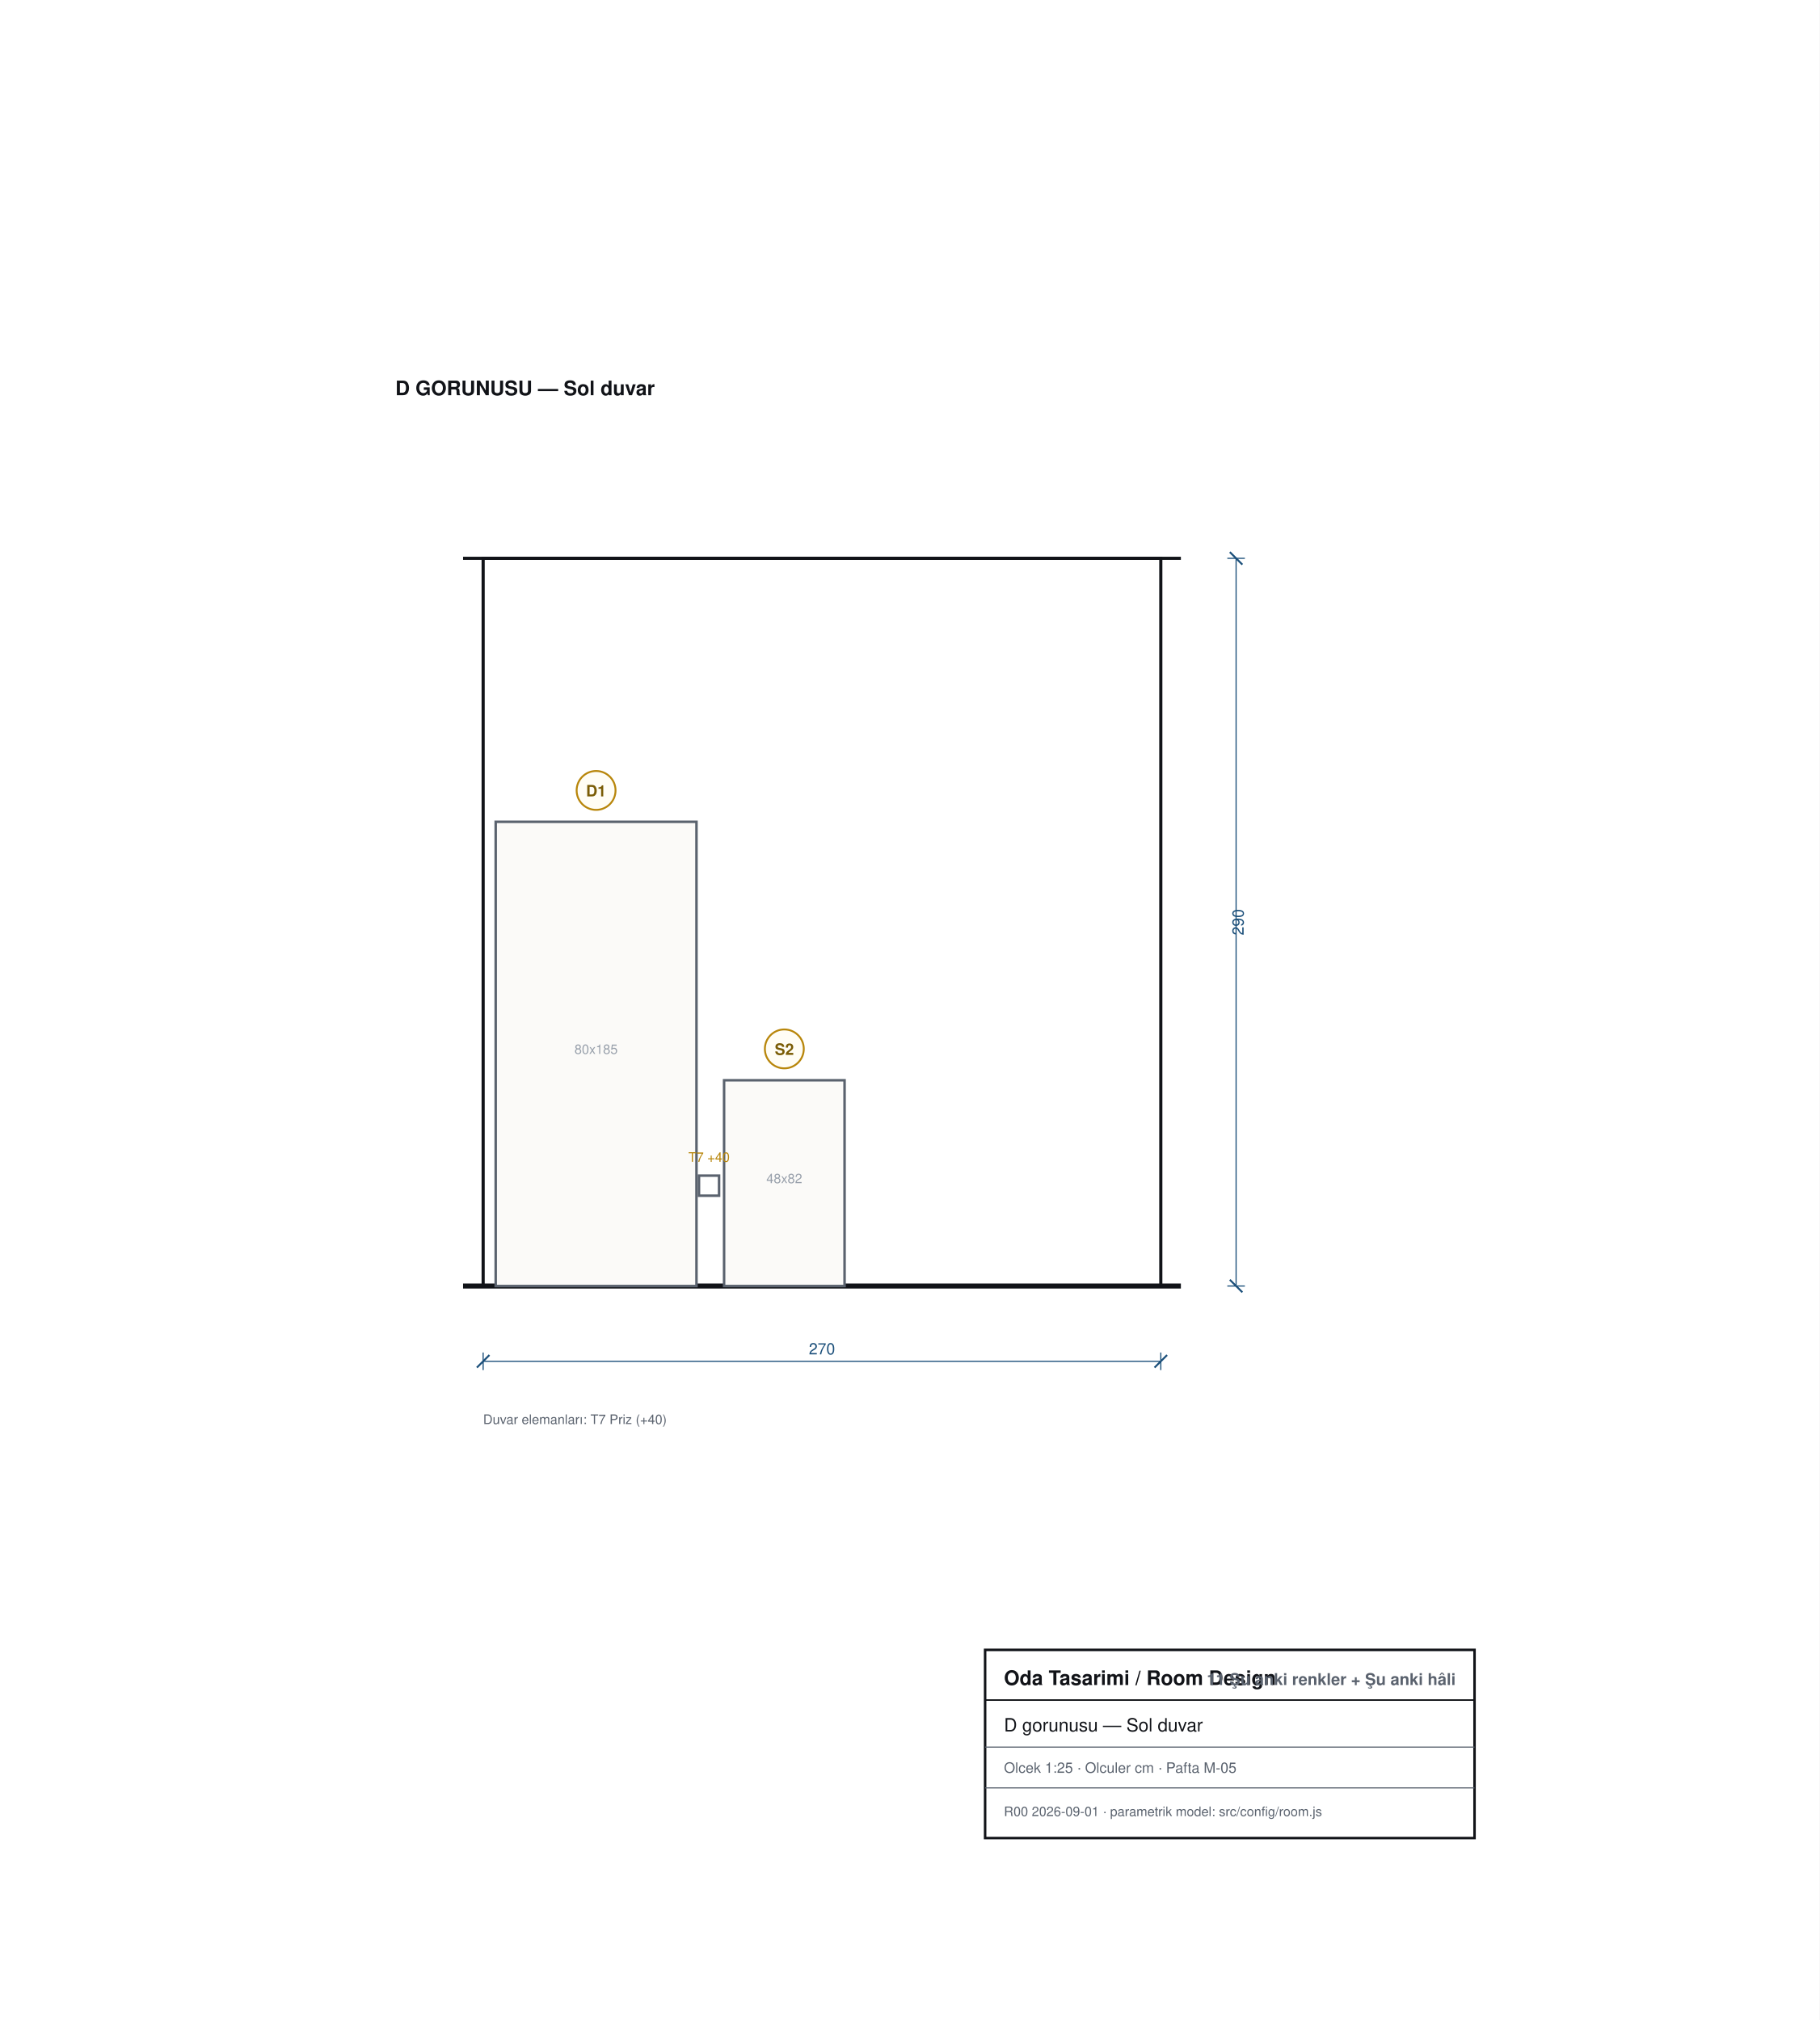
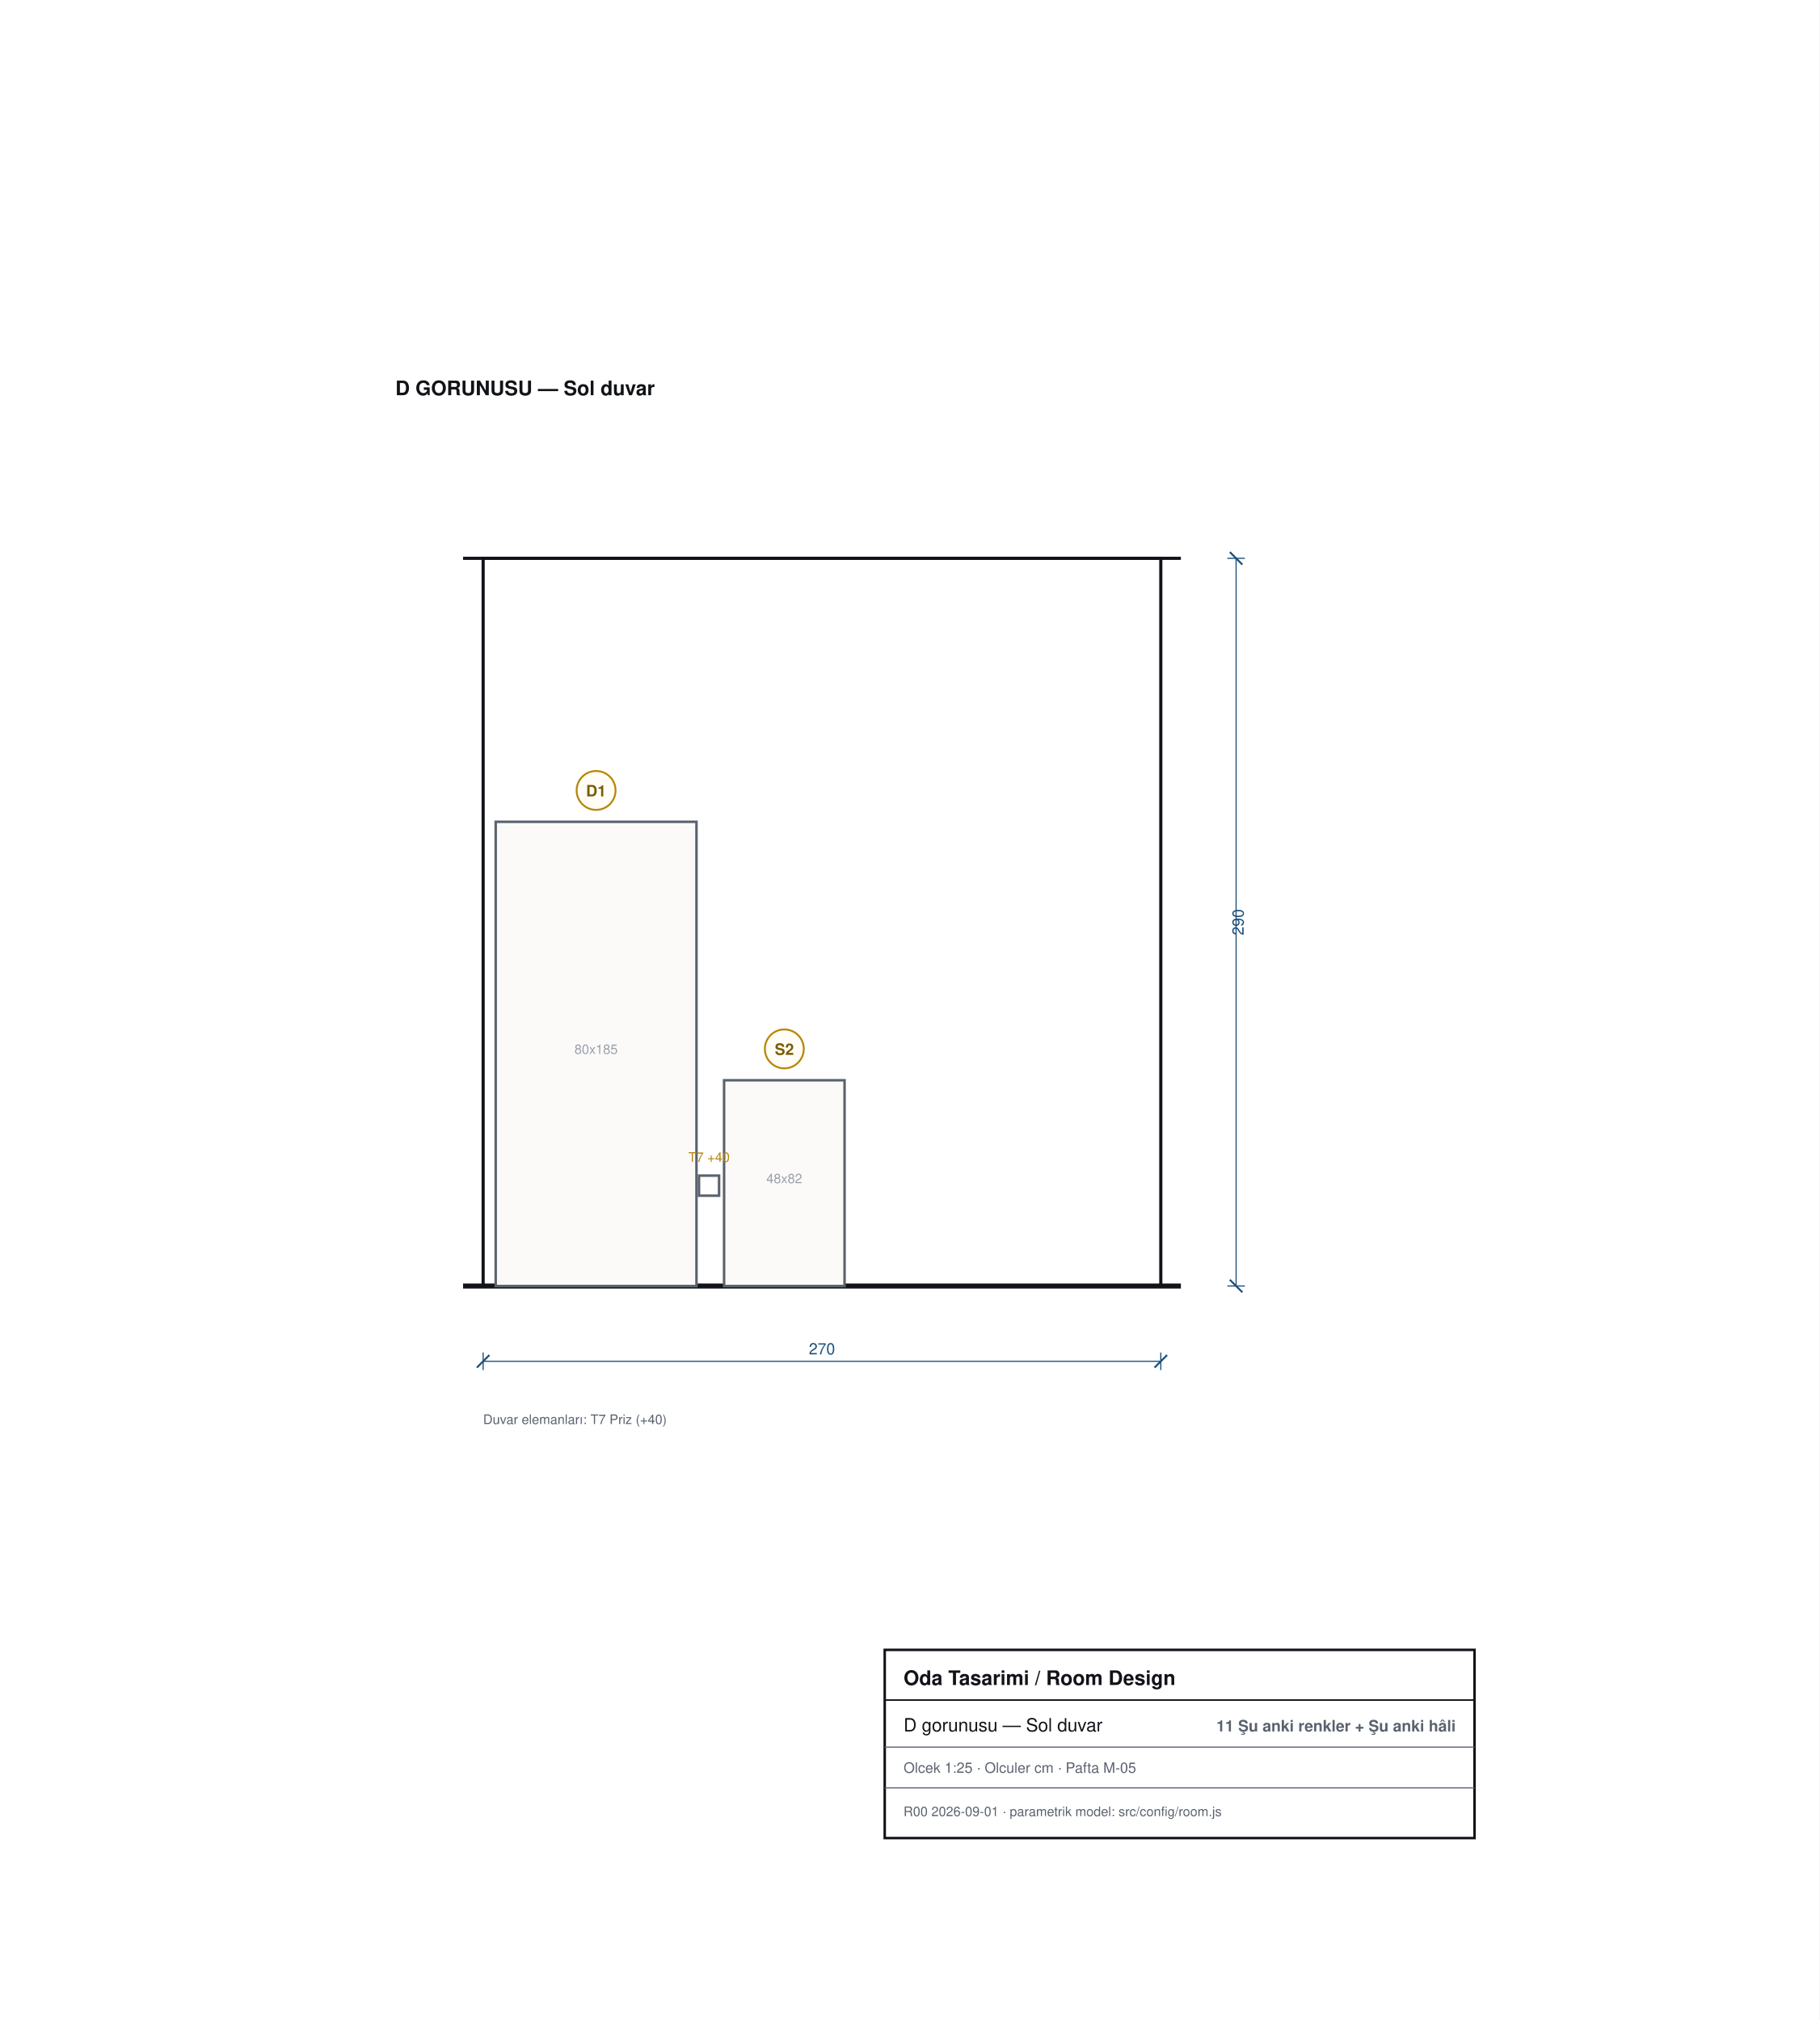
<svg xmlns="http://www.w3.org/2000/svg" width="290mm" height="322mm" viewBox="0 0 290 322" font-family="Helvetica,Arial,sans-serif">
  <rect width="290" height="322" fill="#ffffff" />
  <rect x="77.00" y="89.00" width="108.00" height="116.00" fill="#ffffff" stroke="#111318" stroke-width="0.5" />
  <line x1="73.80" y1="205.00" x2="188.20" y2="205.00" stroke="#111318" stroke-width="0.8" />
  <line x1="73.80" y1="89.00" x2="188.20" y2="89.00" stroke="#111318" stroke-width="0.5" />
  <line x1="198.40" y1="89.00" x2="195.60" y2="89.00" stroke="#1b4f7a" stroke-width="0.18" />
  <line x1="198.40" y1="205.00" x2="195.60" y2="205.00" stroke="#1b4f7a" stroke-width="0.18" />
  <line x1="197.00" y1="89.00" x2="197.00" y2="205.00" stroke="#1b4f7a" stroke-width="0.18" />
  <line x1="196.00" y1="88.00" x2="198.00" y2="90.00" stroke="#1b4f7a" stroke-width="0.3" />
  <line x1="196.00" y1="204.00" x2="198.00" y2="206.00" stroke="#1b4f7a" stroke-width="0.3" />
  <text x="198.20" y="147.00" font-size="2.5" fill="#1b4f7a" text-anchor="middle" transform="rotate(-90 198.20 147.00)">290</text>
  <line x1="77.00" y1="215.60" x2="77.00" y2="218.40" stroke="#1b4f7a" stroke-width="0.18" />
  <line x1="185.00" y1="215.60" x2="185.00" y2="218.40" stroke="#1b4f7a" stroke-width="0.18" />
  <line x1="77.00" y1="217.00" x2="185.00" y2="217.00" stroke="#1b4f7a" stroke-width="0.18" />
  <line x1="76.00" y1="218.00" x2="78.00" y2="216.00" stroke="#1b4f7a" stroke-width="0.3" />
  <line x1="184.00" y1="218.00" x2="186.00" y2="216.00" stroke="#1b4f7a" stroke-width="0.3" />
  <text x="131.00" y="215.90" font-size="2.5" fill="#1b4f7a" text-anchor="middle">270</text>
  <rect x="115.40" y="172.20" width="19.20" height="32.80" fill="#fbfaf8" stroke="#5a626e" stroke-width="0.4" />
  <circle cx="125.00" cy="167.20" r="3.10" fill="#fffdf5" stroke="#b8860b" stroke-width="0.3" />
  <text x="125.00" y="168.15" font-size="2.5" fill="#7a5c05" text-anchor="middle" font-weight="700">S2</text>
  <text x="125.00" y="188.60" font-size="2.1" fill="#98a0ab" text-anchor="middle">48x82</text>
  <rect x="79.00" y="131.00" width="32.00" height="74.00" fill="#fbfaf8" stroke="#5a626e" stroke-width="0.4" />
  <circle cx="95.00" cy="126.00" r="3.10" fill="#fffdf5" stroke="#b8860b" stroke-width="0.3" />
  <text x="95.00" y="126.95" font-size="2.5" fill="#7a5c05" text-anchor="middle" font-weight="700">D1</text>
  <text x="95.00" y="168.00" font-size="2.1" fill="#98a0ab" text-anchor="middle">80x185</text>
  <rect x="111.40" y="187.40" width="3.20" height="3.20" fill="#ffffff" stroke="#5a626e" stroke-width="0.4" />
  <text x="113.00" y="185.20" font-size="2.1" fill="#b8860b" text-anchor="middle">T7  +40</text>
  <text x="77.00" y="227.00" font-size="2.1" fill="#5a626e" text-anchor="start">Duvar elemanları:  T7 Priz (+40)</text>
  <text x="63.00" y="63.00" font-size="3.2" fill="#111318" text-anchor="start" font-weight="700">D GORUNUSU — Sol duvar</text>
-   <rect x="157.00" y="263.00" width="78.00" height="30.00" fill="#ffffff" stroke="#111318" stroke-width="0.4" />
-   <line x1="157.00" y1="271.00" x2="235.00" y2="271.00" stroke="#111318" stroke-width="0.25" />
-   <line x1="157.00" y1="278.50" x2="235.00" y2="278.50" stroke="#5a626e" stroke-width="0.18" />
-   <line x1="157.00" y1="285.00" x2="235.00" y2="285.00" stroke="#5a626e" stroke-width="0.18" />
-   <text x="160.00" y="268.60" font-size="3.2" fill="#111318" text-anchor="start" font-weight="700">Oda Tasarimi / Room Design</text>
-   <text x="160.00" y="276.00" font-size="2.9" fill="#111318" text-anchor="start">D gorunusu — Sol duvar</text>
-   <text x="160.00" y="282.60" font-size="2.3" fill="#5a626e" text-anchor="start">Olcek 1:25  ·  Olculer cm  ·  Pafta M-05</text>
-   <text x="232.00" y="268.60" font-size="2.6" fill="#5a626e" text-anchor="end" font-weight="700">11 Şu anki renkler + Şu anki hâli</text>
-   <text x="160.00" y="289.50" font-size="2.1" fill="#5a626e" text-anchor="start">R00  2026-09-01  ·  parametrik model: src/config/room.js</text>
+   <rect x="141.00" y="263.00" width="94.00" height="30.00" fill="#ffffff" stroke="#111318" stroke-width="0.4" />
+   <line x1="141.00" y1="271.00" x2="235.00" y2="271.00" stroke="#111318" stroke-width="0.25" />
+   <line x1="141.00" y1="278.50" x2="235.00" y2="278.50" stroke="#5a626e" stroke-width="0.18" />
+   <line x1="141.00" y1="285.00" x2="235.00" y2="285.00" stroke="#5a626e" stroke-width="0.18" />
+   <text x="144.00" y="268.60" font-size="3.2" fill="#111318" text-anchor="start" font-weight="700">Oda Tasarimi / Room Design</text>
+   <text x="144.00" y="276.00" font-size="2.9" fill="#111318" text-anchor="start">D gorunusu — Sol duvar</text>
+   <text x="144.00" y="282.60" font-size="2.3" fill="#5a626e" text-anchor="start">Olcek 1:25  ·  Olculer cm  ·  Pafta M-05</text>
+   <text x="232.00" y="276.00" font-size="2.5" fill="#5a626e" text-anchor="end" font-weight="700">11 Şu anki renkler + Şu anki hâli</text>
+   <text x="144.00" y="289.50" font-size="2.1" fill="#5a626e" text-anchor="start">R00  2026-09-01  ·  parametrik model: src/config/room.js</text>
</svg>
